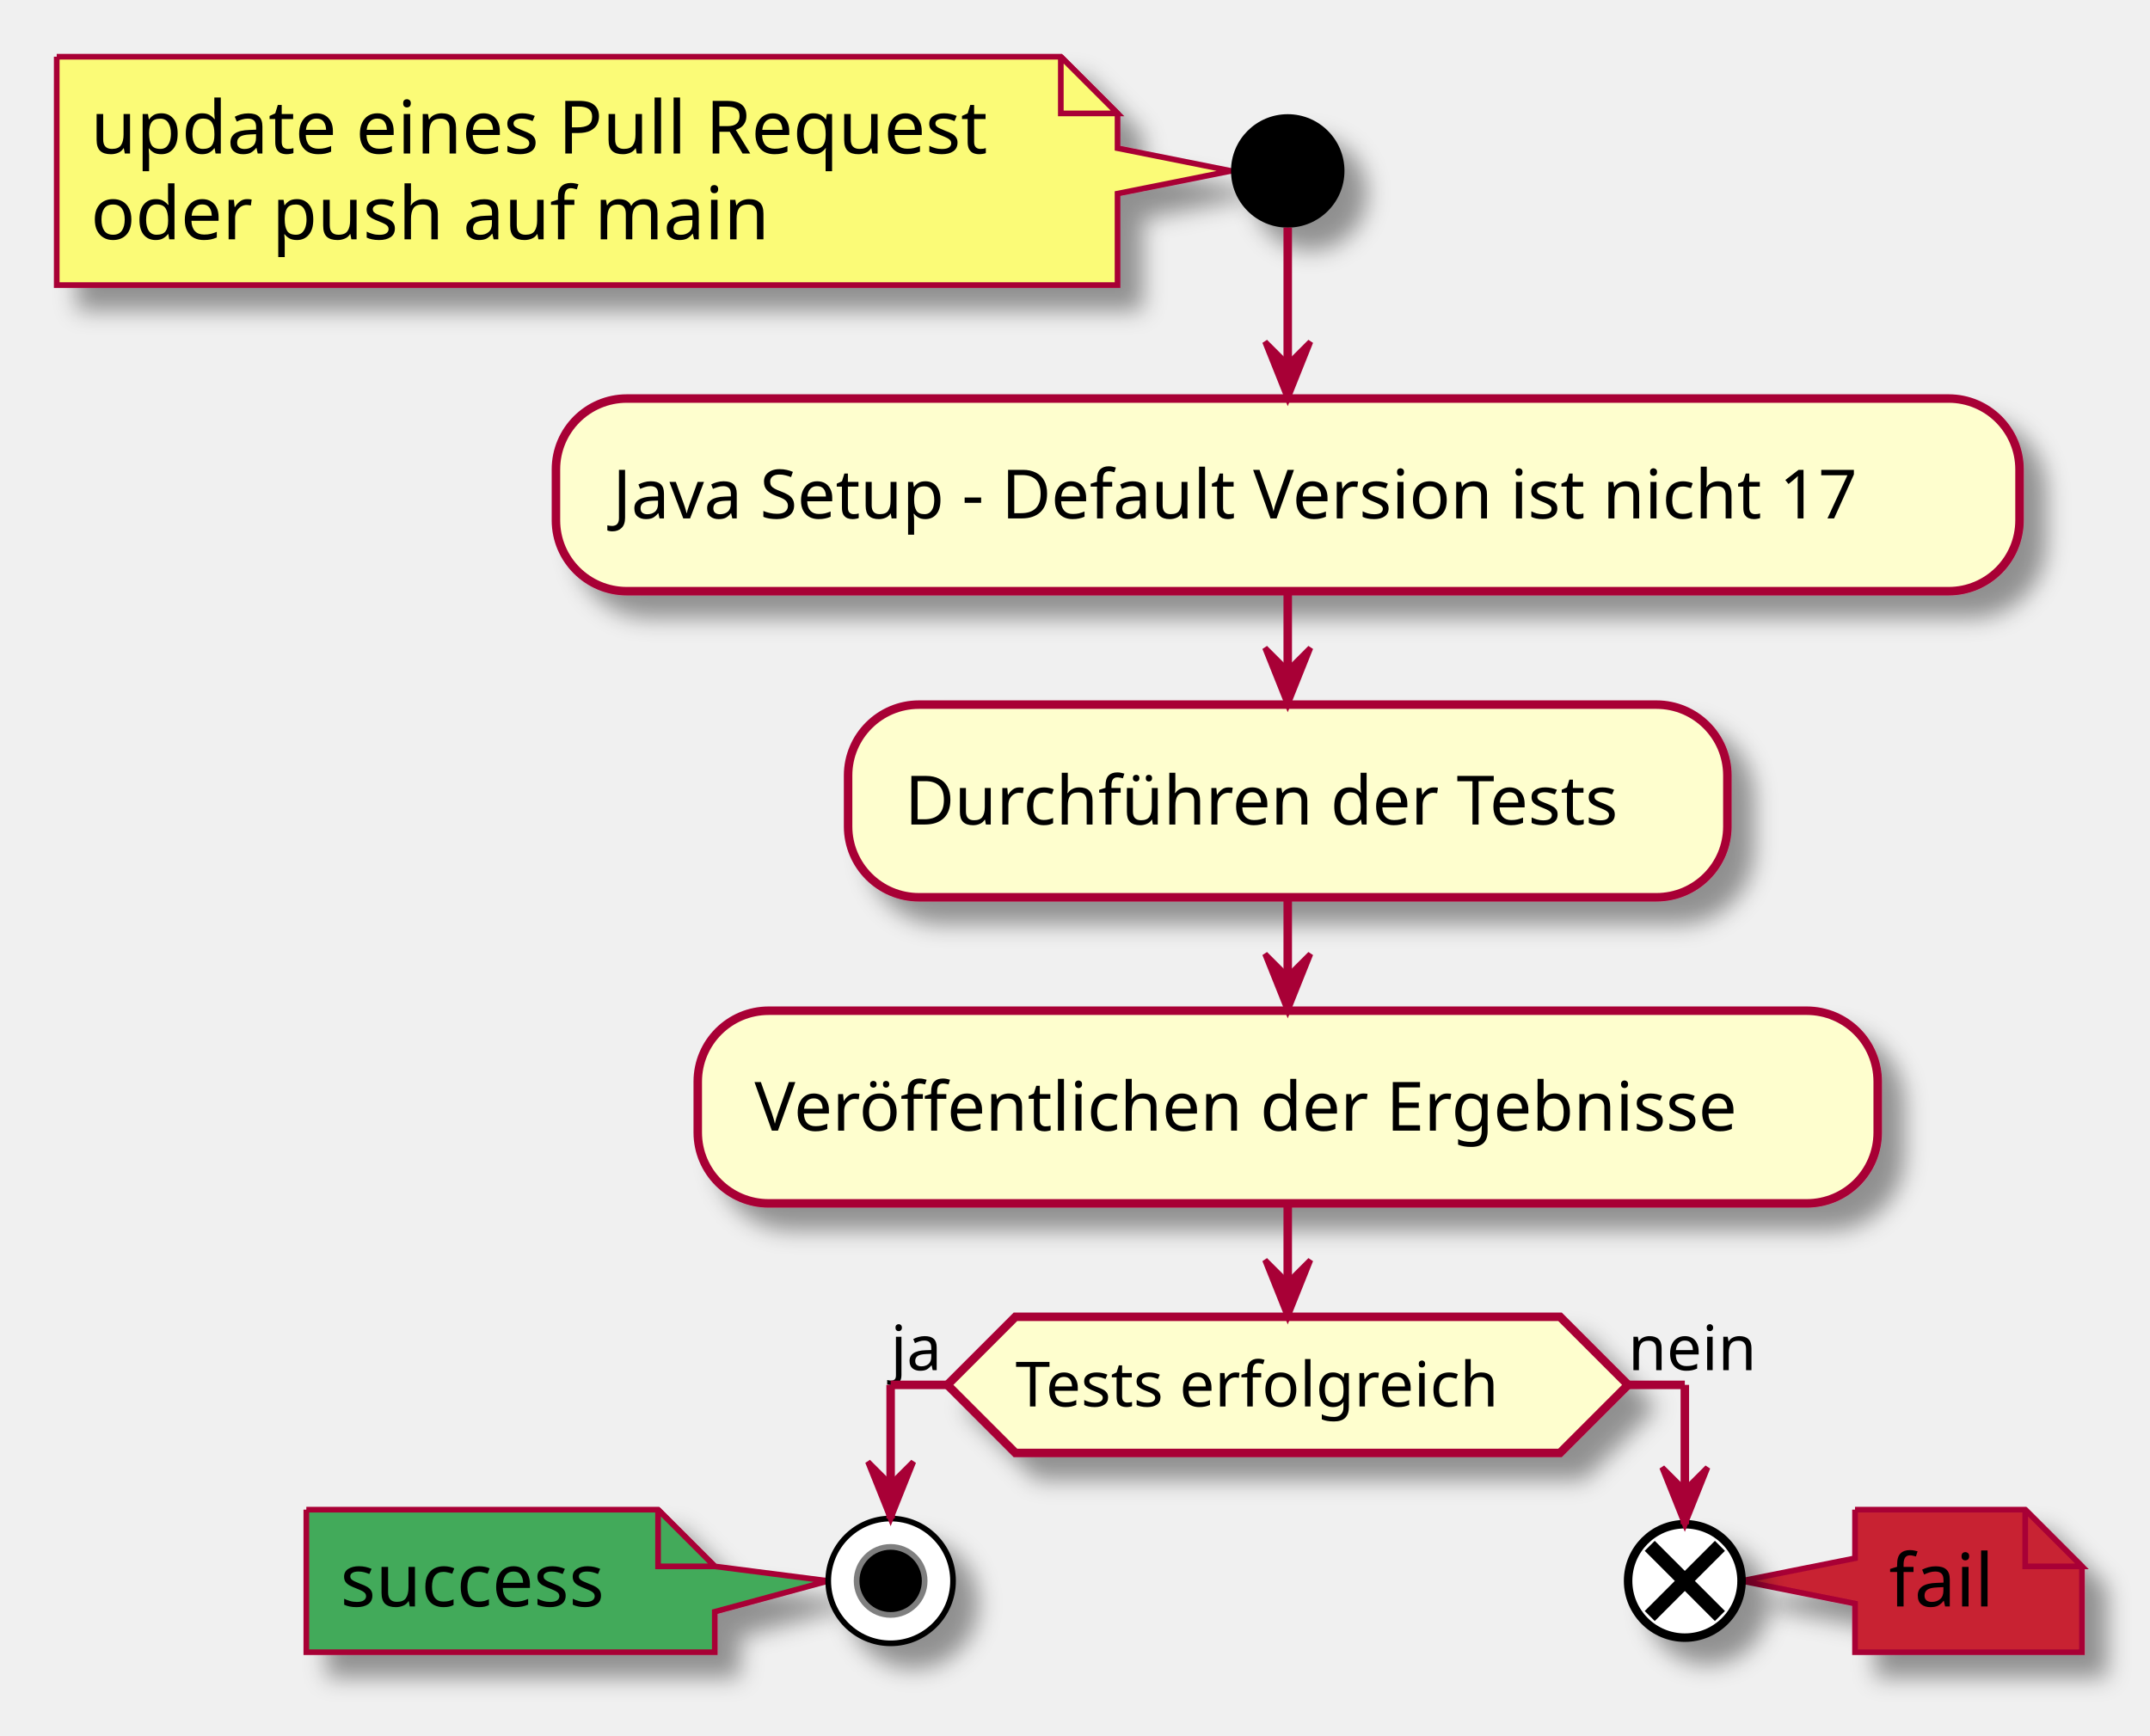
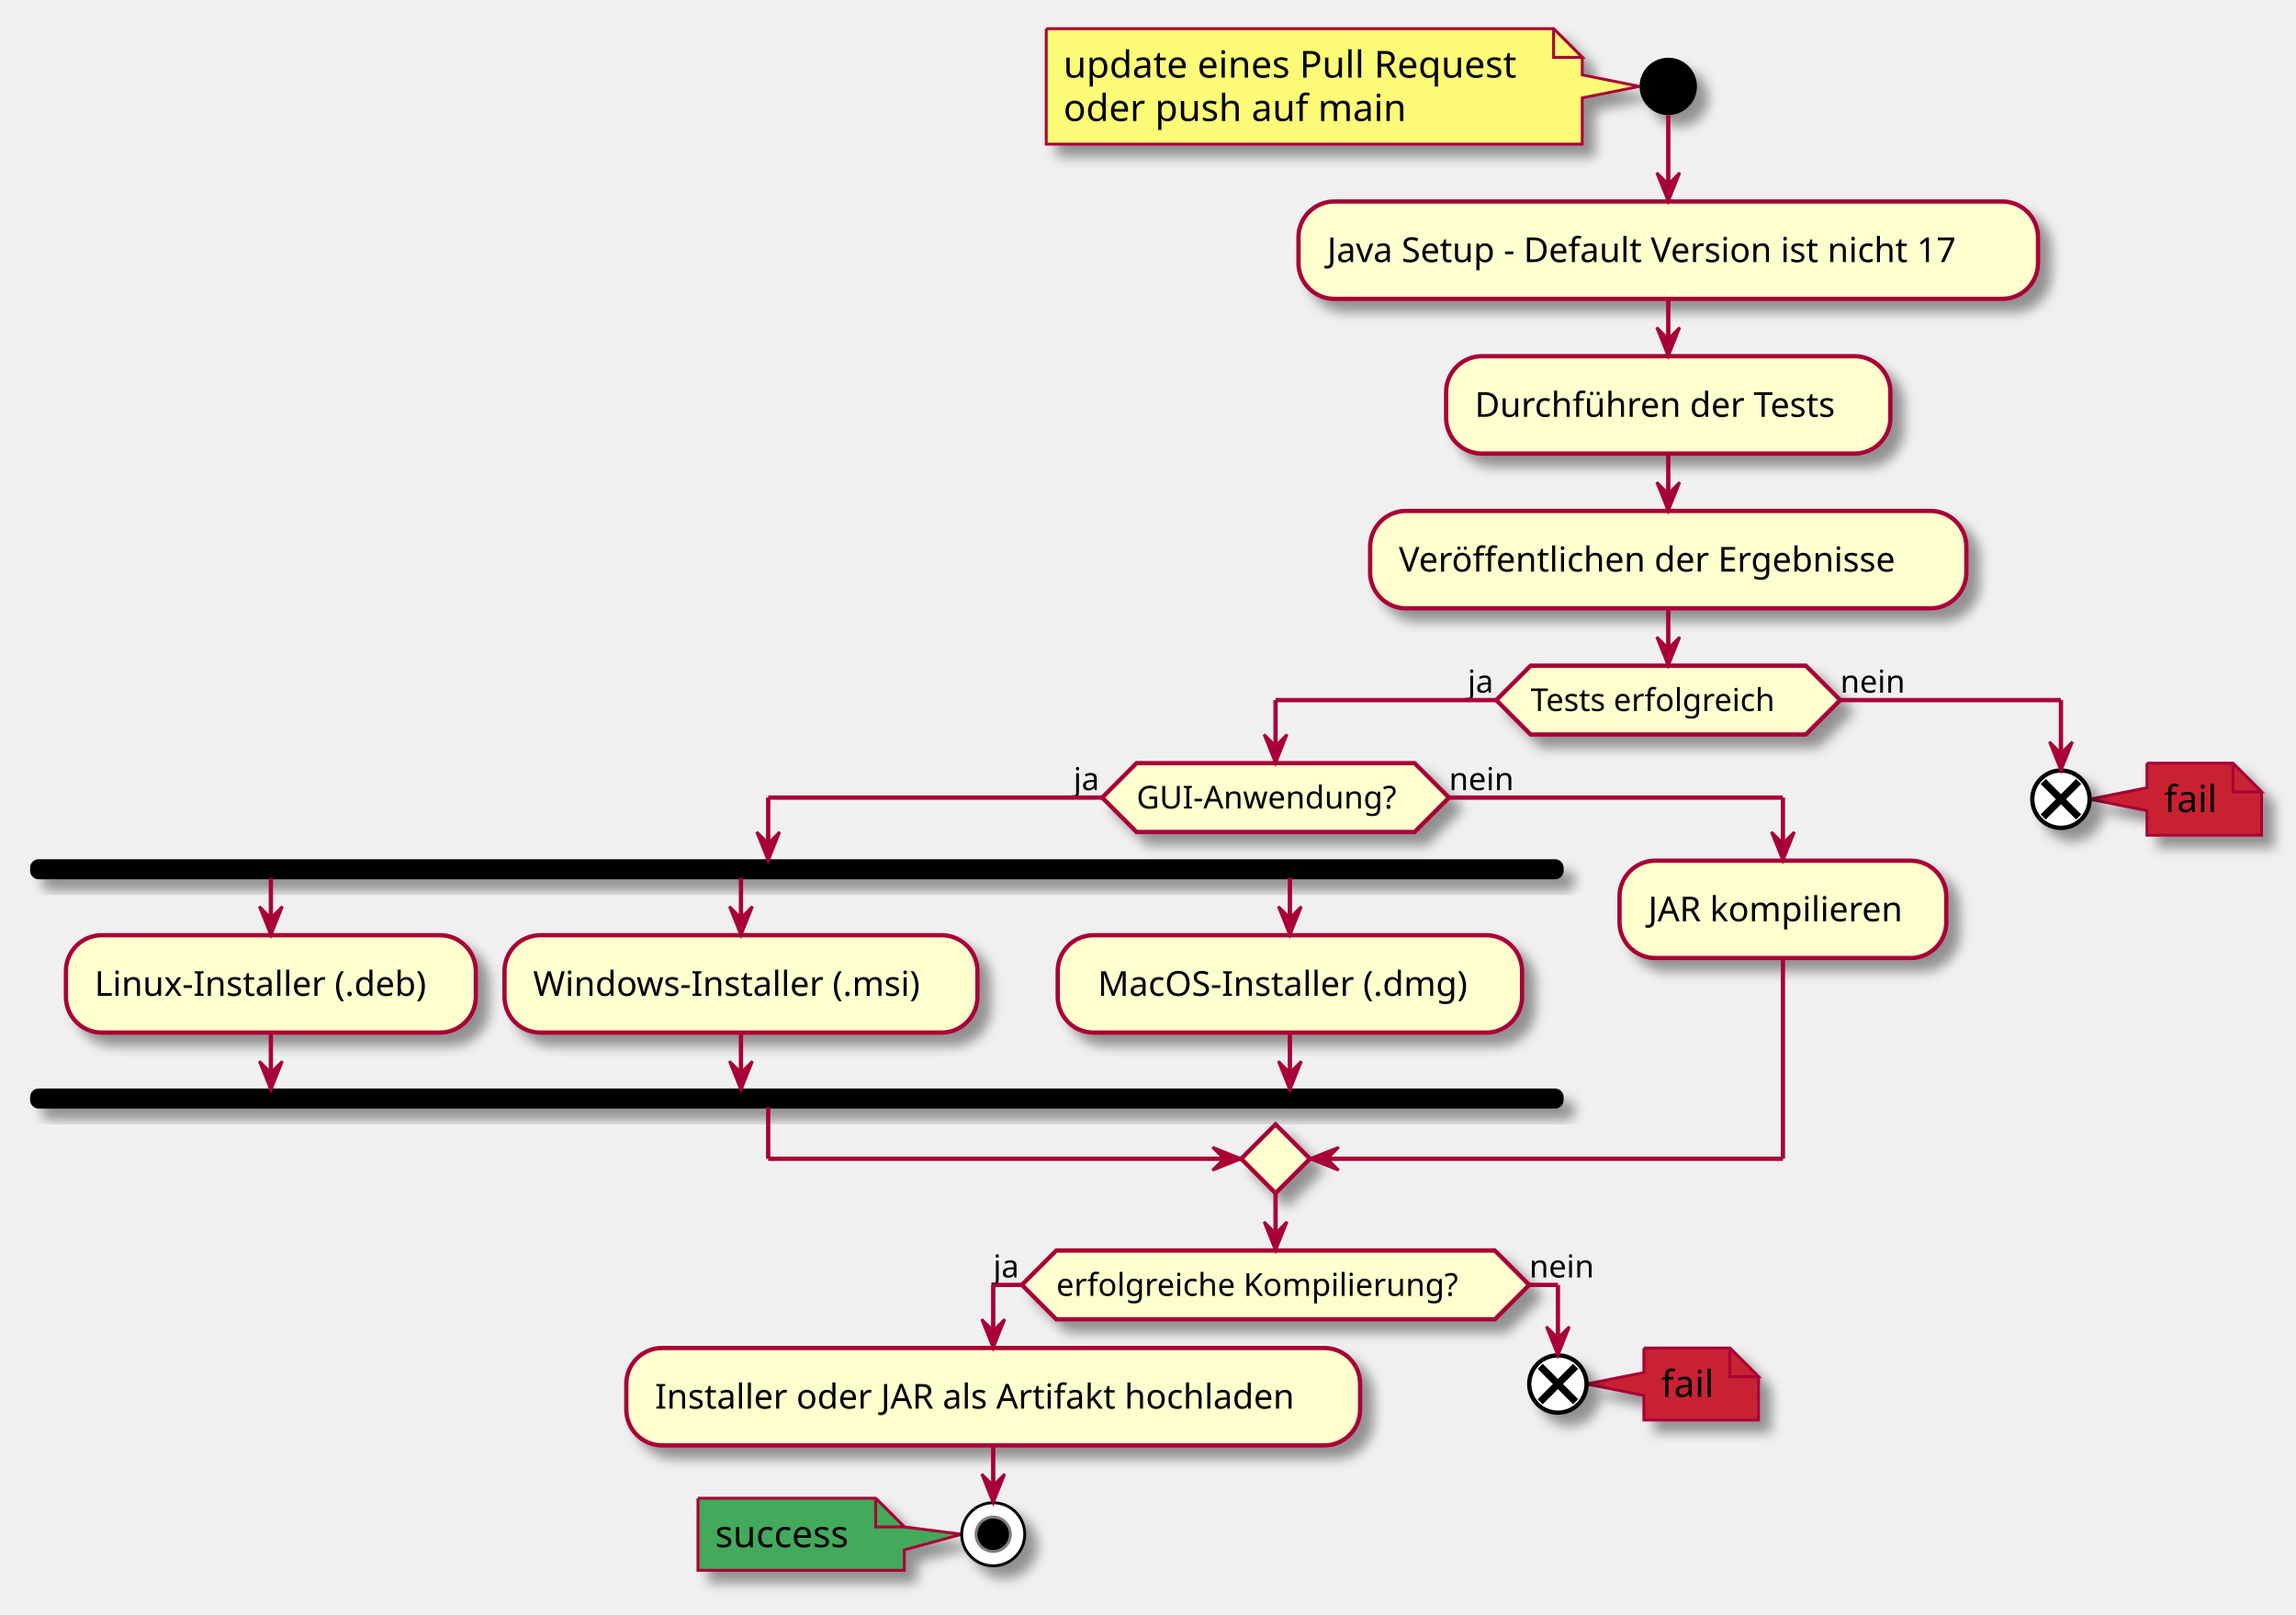
- <svg xmlns="http://www.w3.org/2000/svg" contentScriptType="application/ecmascript" contentStyleType="text/css" height="306px" preserveAspectRatio="none" style="width:379px;height:306px;background:#FFFFFF;" version="1.1" viewBox="0 0 379 306" width="379px" zoomAndPan="magnify">
+ <svg xmlns="http://www.w3.org/2000/svg" contentScriptType="application/ecmascript" contentStyleType="text/css" height="563px" preserveAspectRatio="none" style="width:801px;height:563px;background:#FFFFFF;" version="1.1" viewBox="0 0 801 563" width="801px" zoomAndPan="magnify">
  <defs>
-     <filter height="300%" id="f3wrtrqm92toe" width="300%" x="-1" y="-1">
+     <filter height="300%" id="f1qvvt0eyy3z1a" width="300%" x="-1" y="-1">
      <feGaussianBlur result="blurOut" stdDeviation="2.0" />
      <feColorMatrix in="blurOut" result="blurOut2" type="matrix" values="0 0 0 0 0 0 0 0 0 0 0 0 0 0 0 0 0 0 .4 0" />
      <feOffset dx="4.0" dy="4.0" in="blurOut2" result="blurOut3" />
      <feBlend in="SourceGraphic" in2="blurOut3" mode="normal" />
    </filter>
  </defs>
  <g>
-     <path d="M10,10 L10,50.266 A0,0 0 0 0 10,50.266 L197,50.266 A0,0 0 0 0 197,50.266 L197,34.133 L217,30.133 L197,26.133 L197,20 L187,10 L10,10 A0,0 0 0 0 10,10 " fill="#FBFB77" filter="url(#f3wrtrqm92toe)" style="stroke:#A80036;stroke-width:1.0;" />
-     <path d="M187,10 L187,20 L197,20 L187,10 " fill="#FBFB77" style="stroke:#A80036;stroke-width:1.0;" />
-     <text fill="#000000" font-family="sans-serif" font-size="13" lengthAdjust="spacing" textLength="166" x="16" y="27.067">update eines Pull Request</text>
-     <text fill="#000000" font-family="sans-serif" font-size="13" lengthAdjust="spacing" textLength="125" x="16" y="42.2">oder push auf main</text>
-     <ellipse cx="227" cy="30.133" fill="#000000" filter="url(#f3wrtrqm92toe)" rx="10" ry="10" style="stroke:none;stroke-width:1.0;" />
-     <rect fill="#FEFECE" filter="url(#f3wrtrqm92toe)" height="33.969" rx="12.5" ry="12.5" style="stroke:#A80036;stroke-width:1.5;" width="258" x="98" y="70.266" />
-     <text fill="#000000" font-family="sans-serif" font-size="12" lengthAdjust="spacing" textLength="238" x="108" y="91.404">Java Setup - Default Version ist nicht 17</text>
-     <rect fill="#FEFECE" filter="url(#f3wrtrqm92toe)" height="33.969" rx="12.5" ry="12.5" style="stroke:#A80036;stroke-width:1.5;" width="155" x="149.5" y="124.234" />
-     <text fill="#000000" font-family="sans-serif" font-size="12" lengthAdjust="spacing" textLength="135" x="159.5" y="145.373">Durchführen der Tests</text>
-     <rect fill="#FEFECE" filter="url(#f3wrtrqm92toe)" height="33.969" rx="12.5" ry="12.5" style="stroke:#A80036;stroke-width:1.5;" width="208" x="123" y="178.203" />
-     <text fill="#000000" font-family="sans-serif" font-size="12" lengthAdjust="spacing" textLength="188" x="133" y="199.342">Veröffentlichen der Ergebnisse</text>
-     <polygon fill="#FEFECE" filter="url(#f3wrtrqm92toe)" points="179,232.172,275,232.172,287,244.172,275,256.172,179,256.172,167,244.172,179,232.172" style="stroke:#A80036;stroke-width:1.5;" />
-     <text fill="#000000" font-family="sans-serif" font-size="11" lengthAdjust="spacing" textLength="96" x="179" y="247.98">Tests erfolgreich</text>
-     <text fill="#000000" font-family="sans-serif" font-size="11" lengthAdjust="spacing" textLength="10" x="157" y="241.578">ja</text>
-     <text fill="#000000" font-family="sans-serif" font-size="11" lengthAdjust="spacing" textLength="25" x="287" y="241.578">nein</text>
-     <path d="M54,266.172 L54,291.305 A0,0 0 0 0 54,291.305 L126,291.305 A0,0 0 0 0 126,291.305 L126,284.172 L146,278.738 L126,276.172 L126,276.172 L116,266.172 L54,266.172 A0,0 0 0 0 54,266.172 " fill="#43AA5A" filter="url(#f3wrtrqm92toe)" style="stroke:#A80036;stroke-width:1.0;" />
-     <path d="M116,266.172 L116,276.172 L126,276.172 L116,266.172 " fill="#43AA5A" style="stroke:#A80036;stroke-width:1.0;" />
-     <text fill="#000000" font-family="sans-serif" font-size="13" lengthAdjust="spacing" textLength="51" x="60" y="283.239">success</text>
-     <ellipse cx="157" cy="278.738" fill="#FFFFFF" filter="url(#f3wrtrqm92toe)" rx="11" ry="11" style="stroke:#000000;stroke-width:1.0;" />
-     <ellipse cx="157" cy="278.738" fill="#000000" rx="6" ry="6" style="stroke:#7F7F7F;stroke-width:1.0;" />
-     <path d="M327,266.172 L327,274.738 L307,278.738 L327,282.738 L327,291.305 A0,0 0 0 0 327,291.305 L367,291.305 A0,0 0 0 0 367,291.305 L367,276.172 L357,266.172 L327,266.172 A0,0 0 0 0 327,266.172 " fill="#C82333" filter="url(#f3wrtrqm92toe)" style="stroke:#A80036;stroke-width:1.0;" />
-     <path d="M357,266.172 L357,276.172 L367,276.172 L357,266.172 " fill="#C82333" style="stroke:#A80036;stroke-width:1.0;" />
-     <text fill="#000000" font-family="sans-serif" font-size="13" lengthAdjust="spacing" textLength="19" x="333" y="283.239">fail</text>
-     <ellipse cx="297" cy="278.738" fill="#FFFFFF" filter="url(#f3wrtrqm92toe)" rx="10" ry="10" style="stroke:#000000;stroke-width:1.5;" />
-     <line style="stroke:#000000;stroke-width:2.5;" x1="290.813" x2="303.187" y1="272.551" y2="284.925" />
-     <line style="stroke:#000000;stroke-width:2.5;" x1="303.187" x2="290.813" y1="272.551" y2="284.925" />
-     <line style="stroke:#A80036;stroke-width:1.5;" x1="227" x2="227" y1="40.133" y2="70.266" />
-     <polygon fill="#A80036" points="223,60.266,227,70.266,231,60.266,227,64.266" style="stroke:#A80036;stroke-width:1.0;" />
-     <line style="stroke:#A80036;stroke-width:1.5;" x1="227" x2="227" y1="104.234" y2="124.234" />
-     <polygon fill="#A80036" points="223,114.234,227,124.234,231,114.234,227,118.234" style="stroke:#A80036;stroke-width:1.0;" />
-     <line style="stroke:#A80036;stroke-width:1.5;" x1="227" x2="227" y1="158.203" y2="178.203" />
-     <polygon fill="#A80036" points="223,168.203,227,178.203,231,168.203,227,172.203" style="stroke:#A80036;stroke-width:1.0;" />
-     <line style="stroke:#A80036;stroke-width:1.5;" x1="167" x2="157" y1="244.172" y2="244.172" />
-     <line style="stroke:#A80036;stroke-width:1.5;" x1="157" x2="157" y1="244.172" y2="267.738" />
-     <polygon fill="#A80036" points="153,257.738,157,267.738,161,257.738,157,261.738" style="stroke:#A80036;stroke-width:1.0;" />
-     <line style="stroke:#A80036;stroke-width:1.5;" x1="287" x2="297" y1="244.172" y2="244.172" />
-     <line style="stroke:#A80036;stroke-width:1.5;" x1="297" x2="297" y1="244.172" y2="268.738" />
-     <polygon fill="#A80036" points="293,258.738,297,268.738,301,258.738,297,262.738" style="stroke:#A80036;stroke-width:1.0;" />
-     <line style="stroke:#A80036;stroke-width:1.5;" x1="227" x2="227" y1="212.172" y2="232.172" />
-     <polygon fill="#A80036" points="223,222.172,227,232.172,231,222.172,227,226.172" style="stroke:#A80036;stroke-width:1.0;" />
+     <path d="M365,10 L365,50.266 A0,0 0 0 0 365,50.266 L552,50.266 A0,0 0 0 0 552,50.266 L552,34.133 L572,30.133 L552,26.133 L552,20 L542,10 L365,10 A0,0 0 0 0 365,10 " fill="#FBFB77" filter="url(#f1qvvt0eyy3z1a)" style="stroke:#A80036;stroke-width:1.0;" />
+     <path d="M542,10 L542,20 L552,20 L542,10 " fill="#FBFB77" style="stroke:#A80036;stroke-width:1.0;" />
+     <text fill="#000000" font-family="sans-serif" font-size="13" lengthAdjust="spacing" textLength="166" x="371" y="27.067">update eines Pull Request</text>
+     <text fill="#000000" font-family="sans-serif" font-size="13" lengthAdjust="spacing" textLength="125" x="371" y="42.2">oder push auf main</text>
+     <ellipse cx="582" cy="30.133" fill="#000000" filter="url(#f1qvvt0eyy3z1a)" rx="10" ry="10" style="stroke:none;stroke-width:1.0;" />
+     <rect fill="#FEFECE" filter="url(#f1qvvt0eyy3z1a)" height="33.969" rx="12.5" ry="12.5" style="stroke:#A80036;stroke-width:1.5;" width="258" x="453" y="70.266" />
+     <text fill="#000000" font-family="sans-serif" font-size="12" lengthAdjust="spacing" textLength="238" x="463" y="91.404">Java Setup - Default Version ist nicht 17</text>
+     <rect fill="#FEFECE" filter="url(#f1qvvt0eyy3z1a)" height="33.969" rx="12.5" ry="12.5" style="stroke:#A80036;stroke-width:1.5;" width="155" x="504.5" y="124.234" />
+     <text fill="#000000" font-family="sans-serif" font-size="12" lengthAdjust="spacing" textLength="135" x="514.5" y="145.373">Durchführen der Tests</text>
+     <rect fill="#FEFECE" filter="url(#f1qvvt0eyy3z1a)" height="33.969" rx="12.5" ry="12.5" style="stroke:#A80036;stroke-width:1.5;" width="208" x="478" y="178.203" />
+     <text fill="#000000" font-family="sans-serif" font-size="12" lengthAdjust="spacing" textLength="188" x="488" y="199.342">Veröffentlichen der Ergebnisse</text>
+     <polygon fill="#FEFECE" filter="url(#f1qvvt0eyy3z1a)" points="534,232.172,630,232.172,642,244.172,630,256.172,534,256.172,522,244.172,534,232.172" style="stroke:#A80036;stroke-width:1.5;" />
+     <text fill="#000000" font-family="sans-serif" font-size="11" lengthAdjust="spacing" textLength="96" x="534" y="247.98">Tests erfolgreich</text>
+     <text fill="#000000" font-family="sans-serif" font-size="11" lengthAdjust="spacing" textLength="10" x="512" y="241.578">ja</text>
+     <text fill="#000000" font-family="sans-serif" font-size="11" lengthAdjust="spacing" textLength="25" x="642" y="241.578">nein</text>
+     <polygon fill="#FEFECE" filter="url(#f1qvvt0eyy3z1a)" points="396.5,266.172,493.5,266.172,505.5,278.172,493.5,290.172,396.5,290.172,384.5,278.172,396.5,266.172" style="stroke:#A80036;stroke-width:1.5;" />
+     <text fill="#000000" font-family="sans-serif" font-size="11" lengthAdjust="spacing" textLength="97" x="396.5" y="281.98">GUI-Anwendung?</text>
+     <text fill="#000000" font-family="sans-serif" font-size="11" lengthAdjust="spacing" textLength="10" x="374.5" y="275.578">ja</text>
+     <text fill="#000000" font-family="sans-serif" font-size="11" lengthAdjust="spacing" textLength="25" x="505.5" y="275.578">nein</text>
+     <rect fill="#000000" filter="url(#f1qvvt0eyy3z1a)" height="6" rx="2.5" ry="2.5" style="stroke:#000000;stroke-width:1.0;" width="534" x="11" y="300.172" />
+     <rect fill="#FEFECE" filter="url(#f1qvvt0eyy3z1a)" height="33.969" rx="12.5" ry="12.5" style="stroke:#A80036;stroke-width:1.5;" width="143" x="23" y="326.172" />
+     <text fill="#000000" font-family="sans-serif" font-size="12" lengthAdjust="spacing" textLength="123" x="33" y="347.31">Linux-Installer (.deb)</text>
+     <rect fill="#FEFECE" filter="url(#f1qvvt0eyy3z1a)" height="33.969" rx="12.5" ry="12.5" style="stroke:#A80036;stroke-width:1.5;" width="165" x="176" y="326.172" />
+     <text fill="#000000" font-family="sans-serif" font-size="12" lengthAdjust="spacing" textLength="145" x="186" y="347.31">Windows-Installer (.msi)</text>
+     <rect fill="#FEFECE" filter="url(#f1qvvt0eyy3z1a)" height="33.969" rx="12.5" ry="12.5" style="stroke:#A80036;stroke-width:1.5;" width="162" x="369" y="326.172" />
+     <text fill="#000000" font-family="sans-serif" font-size="12" lengthAdjust="spacing" textLength="138" x="383" y="347.31">MacOS-Installer (.dmg)</text>
+     <rect fill="#000000" filter="url(#f1qvvt0eyy3z1a)" height="6" rx="2.5" ry="2.5" style="stroke:#000000;stroke-width:1.0;" width="534" x="11" y="380.141" />
+     <rect fill="#FEFECE" filter="url(#f1qvvt0eyy3z1a)" height="33.969" rx="12.5" ry="12.5" style="stroke:#A80036;stroke-width:1.5;" width="114" x="565" y="300.172" />
+     <text fill="#000000" font-family="sans-serif" font-size="12" lengthAdjust="spacing" textLength="94" x="575" y="321.31">JAR kompilieren</text>
+     <polygon fill="#FEFECE" filter="url(#f1qvvt0eyy3z1a)" points="445,392.141,457,404.141,445,416.141,433,404.141,445,392.141" style="stroke:#A80036;stroke-width:1.5;" />
+     <polygon fill="#FEFECE" filter="url(#f1qvvt0eyy3z1a)" points="368.5,436.141,521.5,436.141,533.5,448.141,521.5,460.141,368.5,460.141,356.5,448.141,368.5,436.141" style="stroke:#A80036;stroke-width:1.5;" />
+     <text fill="#000000" font-family="sans-serif" font-size="11" lengthAdjust="spacing" textLength="153" x="368.5" y="451.949">erfolgreiche Kompilierung?</text>
+     <text fill="#000000" font-family="sans-serif" font-size="11" lengthAdjust="spacing" textLength="10" x="346.5" y="445.546">ja</text>
+     <text fill="#000000" font-family="sans-serif" font-size="11" lengthAdjust="spacing" textLength="25" x="533.5" y="445.546">nein</text>
+     <rect fill="#FEFECE" filter="url(#f1qvvt0eyy3z1a)" height="33.969" rx="12.5" ry="12.5" style="stroke:#A80036;stroke-width:1.5;" width="256" x="218.5" y="470.141" />
+     <text fill="#000000" font-family="sans-serif" font-size="12" lengthAdjust="spacing" textLength="236" x="228.5" y="491.279">Installer oder JAR als Artifakt hochladen</text>
+     <path d="M243.5,522.543 L243.5,547.676 A0,0 0 0 0 243.5,547.676 L315.5,547.676 A0,0 0 0 0 315.5,547.676 L315.5,540.543 L335.5,535.109 L315.5,532.543 L315.5,532.543 L305.5,522.543 L243.5,522.543 A0,0 0 0 0 243.5,522.543 " fill="#43AA5A" filter="url(#f1qvvt0eyy3z1a)" style="stroke:#A80036;stroke-width:1.0;" />
+     <path d="M305.5,522.543 L305.5,532.543 L315.5,532.543 L305.5,522.543 " fill="#43AA5A" style="stroke:#A80036;stroke-width:1.0;" />
+     <text fill="#000000" font-family="sans-serif" font-size="13" lengthAdjust="spacing" textLength="51" x="249.5" y="539.61">success</text>
+     <ellipse cx="346.5" cy="535.109" fill="#FFFFFF" filter="url(#f1qvvt0eyy3z1a)" rx="11" ry="11" style="stroke:#000000;stroke-width:1.0;" />
+     <ellipse cx="346.5" cy="535.109" fill="#000000" rx="6" ry="6" style="stroke:#7F7F7F;stroke-width:1.0;" />
+     <path d="M573.5,470.141 L573.5,478.707 L553.5,482.707 L573.5,486.707 L573.5,495.273 A0,0 0 0 0 573.5,495.273 L613.5,495.273 A0,0 0 0 0 613.5,495.273 L613.5,480.141 L603.5,470.141 L573.5,470.141 A0,0 0 0 0 573.5,470.141 " fill="#C82333" filter="url(#f1qvvt0eyy3z1a)" style="stroke:#A80036;stroke-width:1.0;" />
+     <path d="M603.5,470.141 L603.5,480.141 L613.5,480.141 L603.5,470.141 " fill="#C82333" style="stroke:#A80036;stroke-width:1.0;" />
+     <text fill="#000000" font-family="sans-serif" font-size="13" lengthAdjust="spacing" textLength="19" x="579.5" y="487.207">fail</text>
+     <ellipse cx="543.5" cy="482.707" fill="#FFFFFF" filter="url(#f1qvvt0eyy3z1a)" rx="10" ry="10" style="stroke:#000000;stroke-width:1.5;" />
+     <line style="stroke:#000000;stroke-width:2.5;" x1="537.313" x2="549.687" y1="476.52" y2="488.894" />
+     <line style="stroke:#000000;stroke-width:2.5;" x1="549.687" x2="537.313" y1="476.52" y2="488.894" />
+     <path d="M749,266.172 L749,274.738 L729,278.738 L749,282.738 L749,291.305 A0,0 0 0 0 749,291.305 L789,291.305 A0,0 0 0 0 789,291.305 L789,276.172 L779,266.172 L749,266.172 A0,0 0 0 0 749,266.172 " fill="#C82333" filter="url(#f1qvvt0eyy3z1a)" style="stroke:#A80036;stroke-width:1.0;" />
+     <path d="M779,266.172 L779,276.172 L789,276.172 L779,266.172 " fill="#C82333" style="stroke:#A80036;stroke-width:1.0;" />
+     <text fill="#000000" font-family="sans-serif" font-size="13" lengthAdjust="spacing" textLength="19" x="755" y="283.239">fail</text>
+     <ellipse cx="719" cy="278.738" fill="#FFFFFF" filter="url(#f1qvvt0eyy3z1a)" rx="10" ry="10" style="stroke:#000000;stroke-width:1.5;" />
+     <line style="stroke:#000000;stroke-width:2.5;" x1="712.813" x2="725.187" y1="272.551" y2="284.925" />
+     <line style="stroke:#000000;stroke-width:2.5;" x1="725.187" x2="712.813" y1="272.551" y2="284.925" />
+     <line style="stroke:#A80036;stroke-width:1.5;" x1="582" x2="582" y1="40.133" y2="70.266" />
+     <polygon fill="#A80036" points="578,60.266,582,70.266,586,60.266,582,64.266" style="stroke:#A80036;stroke-width:1.0;" />
+     <line style="stroke:#A80036;stroke-width:1.5;" x1="582" x2="582" y1="104.234" y2="124.234" />
+     <polygon fill="#A80036" points="578,114.234,582,124.234,586,114.234,582,118.234" style="stroke:#A80036;stroke-width:1.0;" />
+     <line style="stroke:#A80036;stroke-width:1.5;" x1="582" x2="582" y1="158.203" y2="178.203" />
+     <polygon fill="#A80036" points="578,168.203,582,178.203,586,168.203,582,172.203" style="stroke:#A80036;stroke-width:1.0;" />
+     <line style="stroke:#A80036;stroke-width:1.5;" x1="94.5" x2="94.5" y1="306.172" y2="326.172" />
+     <polygon fill="#A80036" points="90.5,316.172,94.5,326.172,98.5,316.172,94.5,320.172" style="stroke:#A80036;stroke-width:1.0;" />
+     <line style="stroke:#A80036;stroke-width:1.5;" x1="258.5" x2="258.5" y1="306.172" y2="326.172" />
+     <polygon fill="#A80036" points="254.5,316.172,258.5,326.172,262.5,316.172,258.5,320.172" style="stroke:#A80036;stroke-width:1.0;" />
+     <line style="stroke:#A80036;stroke-width:1.5;" x1="450" x2="450" y1="306.172" y2="326.172" />
+     <polygon fill="#A80036" points="446,316.172,450,326.172,454,316.172,450,320.172" style="stroke:#A80036;stroke-width:1.0;" />
+     <line style="stroke:#A80036;stroke-width:1.5;" x1="94.5" x2="94.5" y1="360.141" y2="380.141" />
+     <polygon fill="#A80036" points="90.5,370.141,94.5,380.141,98.5,370.141,94.5,374.141" style="stroke:#A80036;stroke-width:1.0;" />
+     <line style="stroke:#A80036;stroke-width:1.5;" x1="258.5" x2="258.5" y1="360.141" y2="380.141" />
+     <polygon fill="#A80036" points="254.5,370.141,258.5,380.141,262.5,370.141,258.5,374.141" style="stroke:#A80036;stroke-width:1.0;" />
+     <line style="stroke:#A80036;stroke-width:1.5;" x1="450" x2="450" y1="360.141" y2="380.141" />
+     <polygon fill="#A80036" points="446,370.141,450,380.141,454,370.141,450,374.141" style="stroke:#A80036;stroke-width:1.0;" />
+     <line style="stroke:#A80036;stroke-width:1.5;" x1="384.5" x2="268" y1="278.172" y2="278.172" />
+     <line style="stroke:#A80036;stroke-width:1.5;" x1="268" x2="268" y1="278.172" y2="300.172" />
+     <polygon fill="#A80036" points="264,290.172,268,300.172,272,290.172,268,294.172" style="stroke:#A80036;stroke-width:1.0;" />
+     <line style="stroke:#A80036;stroke-width:1.5;" x1="505.5" x2="622" y1="278.172" y2="278.172" />
+     <line style="stroke:#A80036;stroke-width:1.5;" x1="622" x2="622" y1="278.172" y2="300.172" />
+     <polygon fill="#A80036" points="618,290.172,622,300.172,626,290.172,622,294.172" style="stroke:#A80036;stroke-width:1.0;" />
+     <line style="stroke:#A80036;stroke-width:1.5;" x1="268" x2="268" y1="386.141" y2="404.141" />
+     <line style="stroke:#A80036;stroke-width:1.5;" x1="268" x2="433" y1="404.141" y2="404.141" />
+     <polygon fill="#A80036" points="423,400.141,433,404.141,423,408.141,427,404.141" style="stroke:#A80036;stroke-width:1.0;" />
+     <line style="stroke:#A80036;stroke-width:1.5;" x1="622" x2="622" y1="334.141" y2="404.141" />
+     <line style="stroke:#A80036;stroke-width:1.5;" x1="622" x2="457" y1="404.141" y2="404.141" />
+     <polygon fill="#A80036" points="467,400.141,457,404.141,467,408.141,463,404.141" style="stroke:#A80036;stroke-width:1.0;" />
+     <line style="stroke:#A80036;stroke-width:1.5;" x1="346.5" x2="346.5" y1="504.109" y2="524.109" />
+     <polygon fill="#A80036" points="342.5,514.109,346.5,524.109,350.5,514.109,346.5,518.109" style="stroke:#A80036;stroke-width:1.0;" />
+     <line style="stroke:#A80036;stroke-width:1.5;" x1="356.5" x2="346.5" y1="448.141" y2="448.141" />
+     <line style="stroke:#A80036;stroke-width:1.5;" x1="346.5" x2="346.5" y1="448.141" y2="470.141" />
+     <polygon fill="#A80036" points="342.5,460.141,346.5,470.141,350.5,460.141,346.5,464.141" style="stroke:#A80036;stroke-width:1.0;" />
+     <line style="stroke:#A80036;stroke-width:1.5;" x1="533.5" x2="543.5" y1="448.141" y2="448.141" />
+     <line style="stroke:#A80036;stroke-width:1.5;" x1="543.5" x2="543.5" y1="448.141" y2="472.707" />
+     <polygon fill="#A80036" points="539.5,462.707,543.5,472.707,547.5,462.707,543.5,466.707" style="stroke:#A80036;stroke-width:1.0;" />
+     <line style="stroke:#A80036;stroke-width:1.5;" x1="445" x2="445" y1="416.141" y2="436.141" />
+     <polygon fill="#A80036" points="441,426.141,445,436.141,449,426.141,445,430.141" style="stroke:#A80036;stroke-width:1.0;" />
+     <line style="stroke:#A80036;stroke-width:1.5;" x1="522" x2="445" y1="244.172" y2="244.172" />
+     <line style="stroke:#A80036;stroke-width:1.5;" x1="445" x2="445" y1="244.172" y2="266.172" />
+     <polygon fill="#A80036" points="441,256.172,445,266.172,449,256.172,445,260.172" style="stroke:#A80036;stroke-width:1.0;" />
+     <line style="stroke:#A80036;stroke-width:1.5;" x1="642" x2="719" y1="244.172" y2="244.172" />
+     <line style="stroke:#A80036;stroke-width:1.5;" x1="719" x2="719" y1="244.172" y2="268.738" />
+     <polygon fill="#A80036" points="715,258.738,719,268.738,723,258.738,719,262.738" style="stroke:#A80036;stroke-width:1.0;" />
+     <line style="stroke:#A80036;stroke-width:1.5;" x1="582" x2="582" y1="212.172" y2="232.172" />
+     <polygon fill="#A80036" points="578,222.172,582,232.172,586,222.172,582,226.172" style="stroke:#A80036;stroke-width:1.0;" />
  </g>
</svg>
